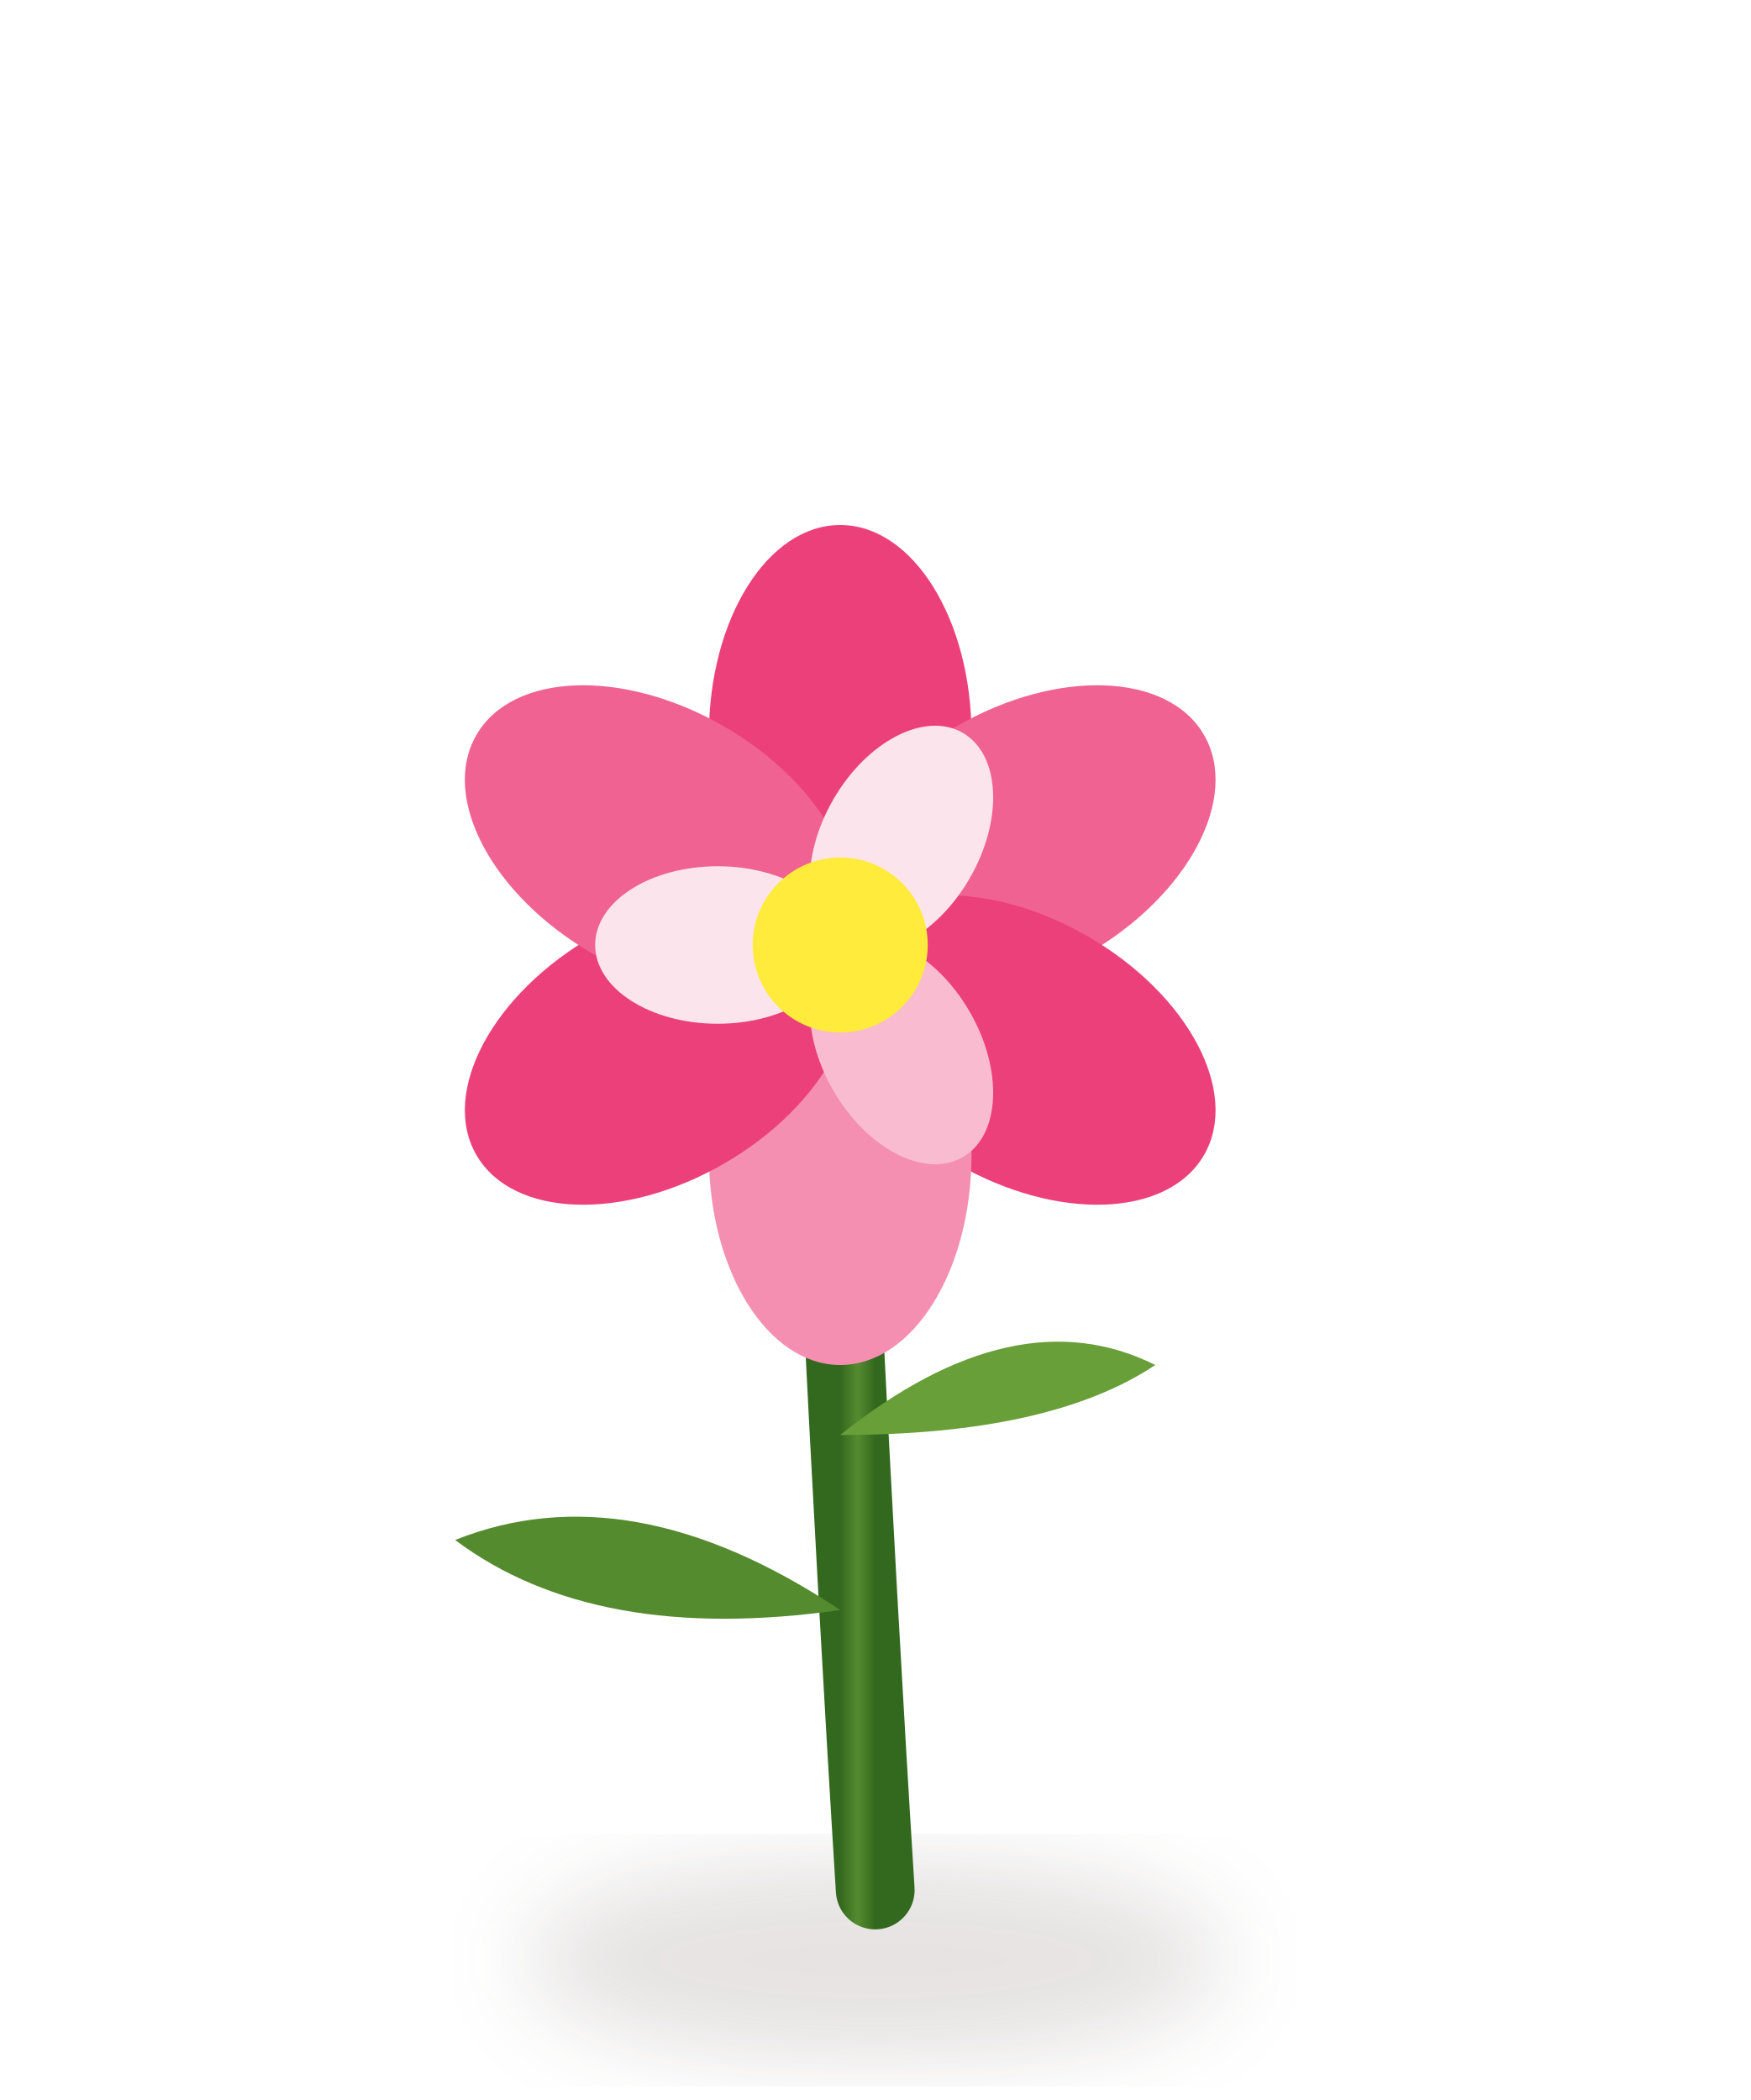
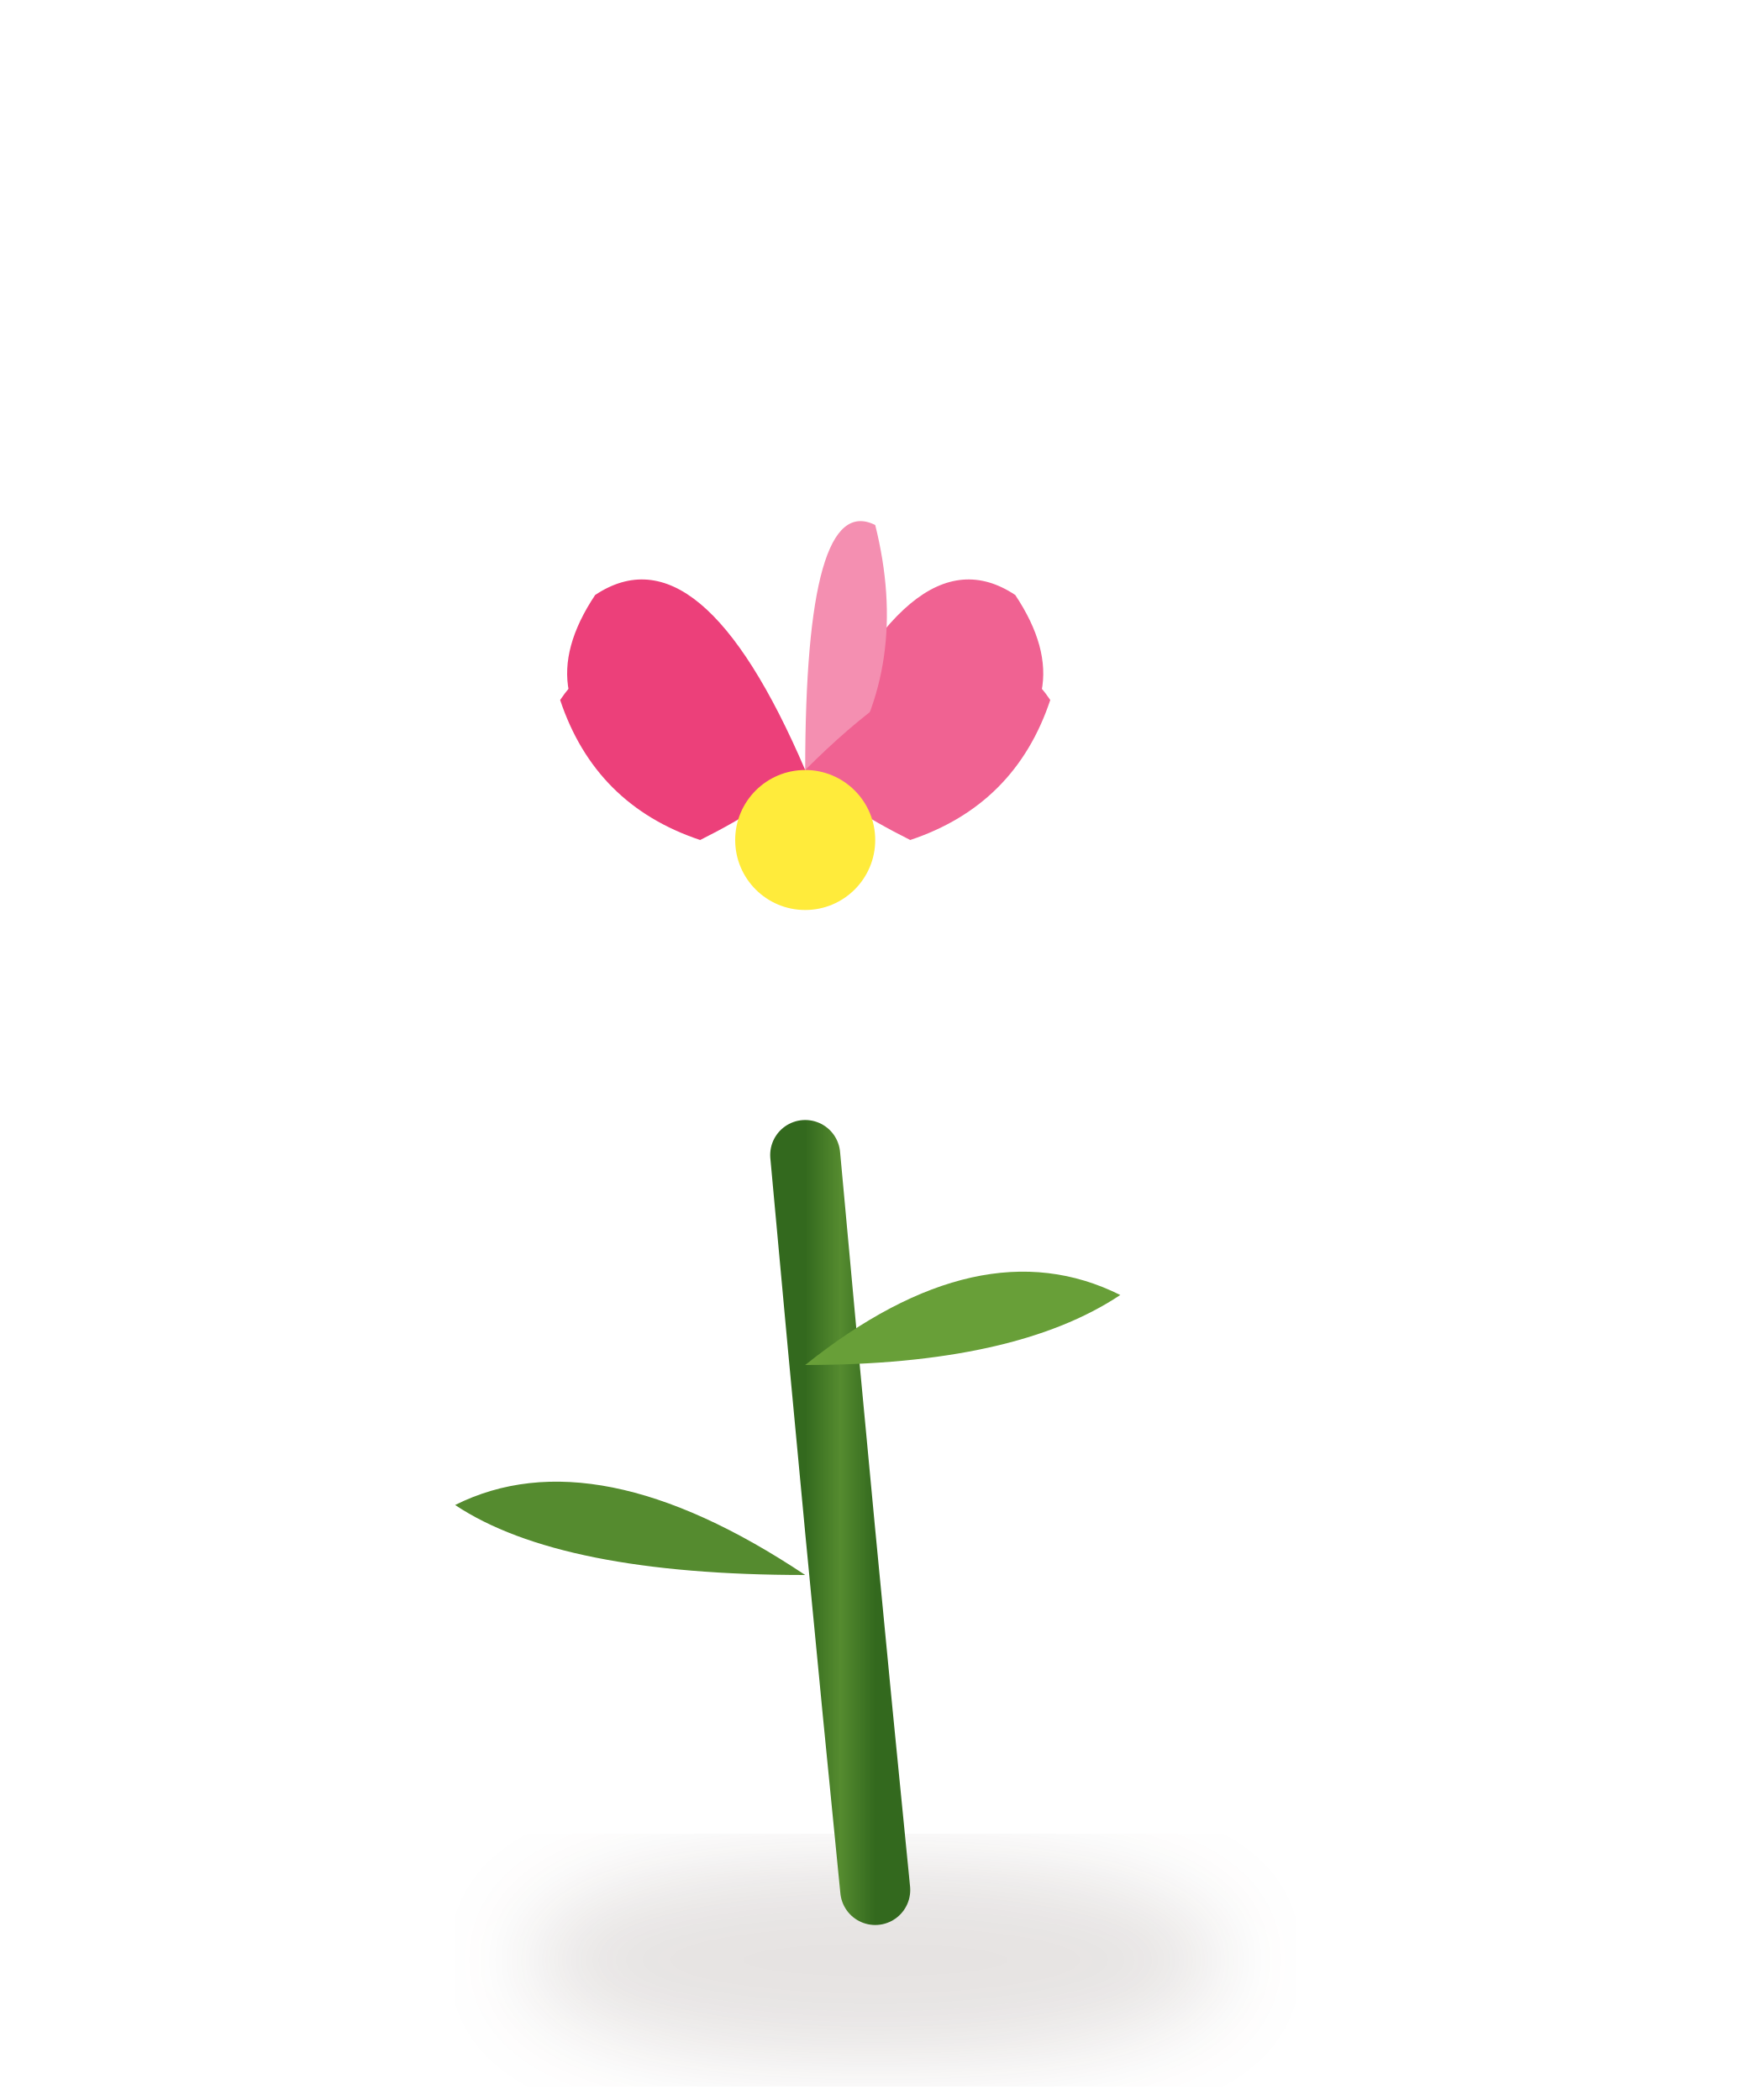
<svg xmlns="http://www.w3.org/2000/svg" viewBox="0 0 100 120">
  <defs>
    <linearGradient id="sG" x1="0" y1="0" x2="1" y2="0">
      <stop offset="0%" stop-color="#33691E" />
      <stop offset="50%" stop-color="#558B2F" />
      <stop offset="100%" stop-color="#33691E" />
    </linearGradient>
    <filter id="s">
      <feGaussianBlur stdDeviation="2.5" />
    </filter>
  </defs>
  <ellipse cx="50" cy="112" rx="20" ry="6" fill="#3E2723" opacity="0.13" filter="url(#s)" />
-   <path d="M50 108 Q49 92 48 72" stroke="url(#sG)" stroke-width="4.5" fill="none" stroke-linecap="round" />
-   <path d="M48 92 Q36 84 26 88 Q34 94 48 92Z" fill="#558B2F" />
-   <path d="M48 82 Q58 74 66 78 Q60 82 48 82Z" fill="#689F38" />
-   <g transform="translate(48 54)">
-     <ellipse cx="0" cy="-12" rx="7.5" ry="12" fill="#EC407A" transform="rotate(0 0 0)" />
-     <ellipse cx="0" cy="-12" rx="7.5" ry="12" fill="#F06292" transform="rotate(60 0 0)" />
-     <ellipse cx="0" cy="-12" rx="7.5" ry="12" fill="#EC407A" transform="rotate(120 0 0)" />
-     <ellipse cx="0" cy="-12" rx="7.5" ry="12" fill="#F48FB1" transform="rotate(180 0 0)" />
-     <ellipse cx="0" cy="-12" rx="7.5" ry="12" fill="#EC407A" transform="rotate(240 0 0)" />
-     <ellipse cx="0" cy="-12" rx="7.5" ry="12" fill="#F06292" transform="rotate(300 0 0)" />
-     <ellipse cx="0" cy="-7" rx="4.5" ry="7" fill="#FCE4EC" transform="rotate(30 0 0)" />
-     <ellipse cx="0" cy="-7" rx="4.5" ry="7" fill="#F8BBD0" transform="rotate(150 0 0)" />
-     <ellipse cx="0" cy="-7" rx="4.5" ry="7" fill="#FCE4EC" transform="rotate(270 0 0)" />
-     <circle cx="0" cy="0" r="5" fill="#FFEB3B" />
+   <path d="M50 108 Q48 88 46 66" stroke="url(#sG)" stroke-width="4" fill="none" stroke-linecap="round" />
+   <path d="M46 90 Q34 82 26 86 Q32 90 46 90Z" fill="#558B2F" />
+   <path d="M46 78 Q56 70 64 74 Q58 78 46 78Z" fill="#689F38" />
+   <g transform="translate(46 48)">
+     <path d="M0 -4 Q-6 -18 -12 -14 Q-16 -8 -10 -4 Q-4 0 0 -4Z" fill="#EC407A" />
+     <path d="M0 -4 Q6 -18 12 -14 Q16 -8 10 -4 Q4 0 0 -4Z" fill="#F06292" />
+     <path d="M0 -4 Q0 -20 4 -18 Q6 -10 2 -4Z" fill="#F48FB1" />
+     <path d="M0 -4 Q-10 -14 -14 -8 Q-12 -2 -6 0 Q-2 -2 0 -4Z" fill="#EC407A" />
+     <path d="M0 -4 Q10 -14 14 -8 Q12 -2 6 0 Q2 -2 0 -4Z" fill="#F06292" />
+     <circle cx="0" cy="0" r="4" fill="#FFEB3B" />
  </g>
</svg>
